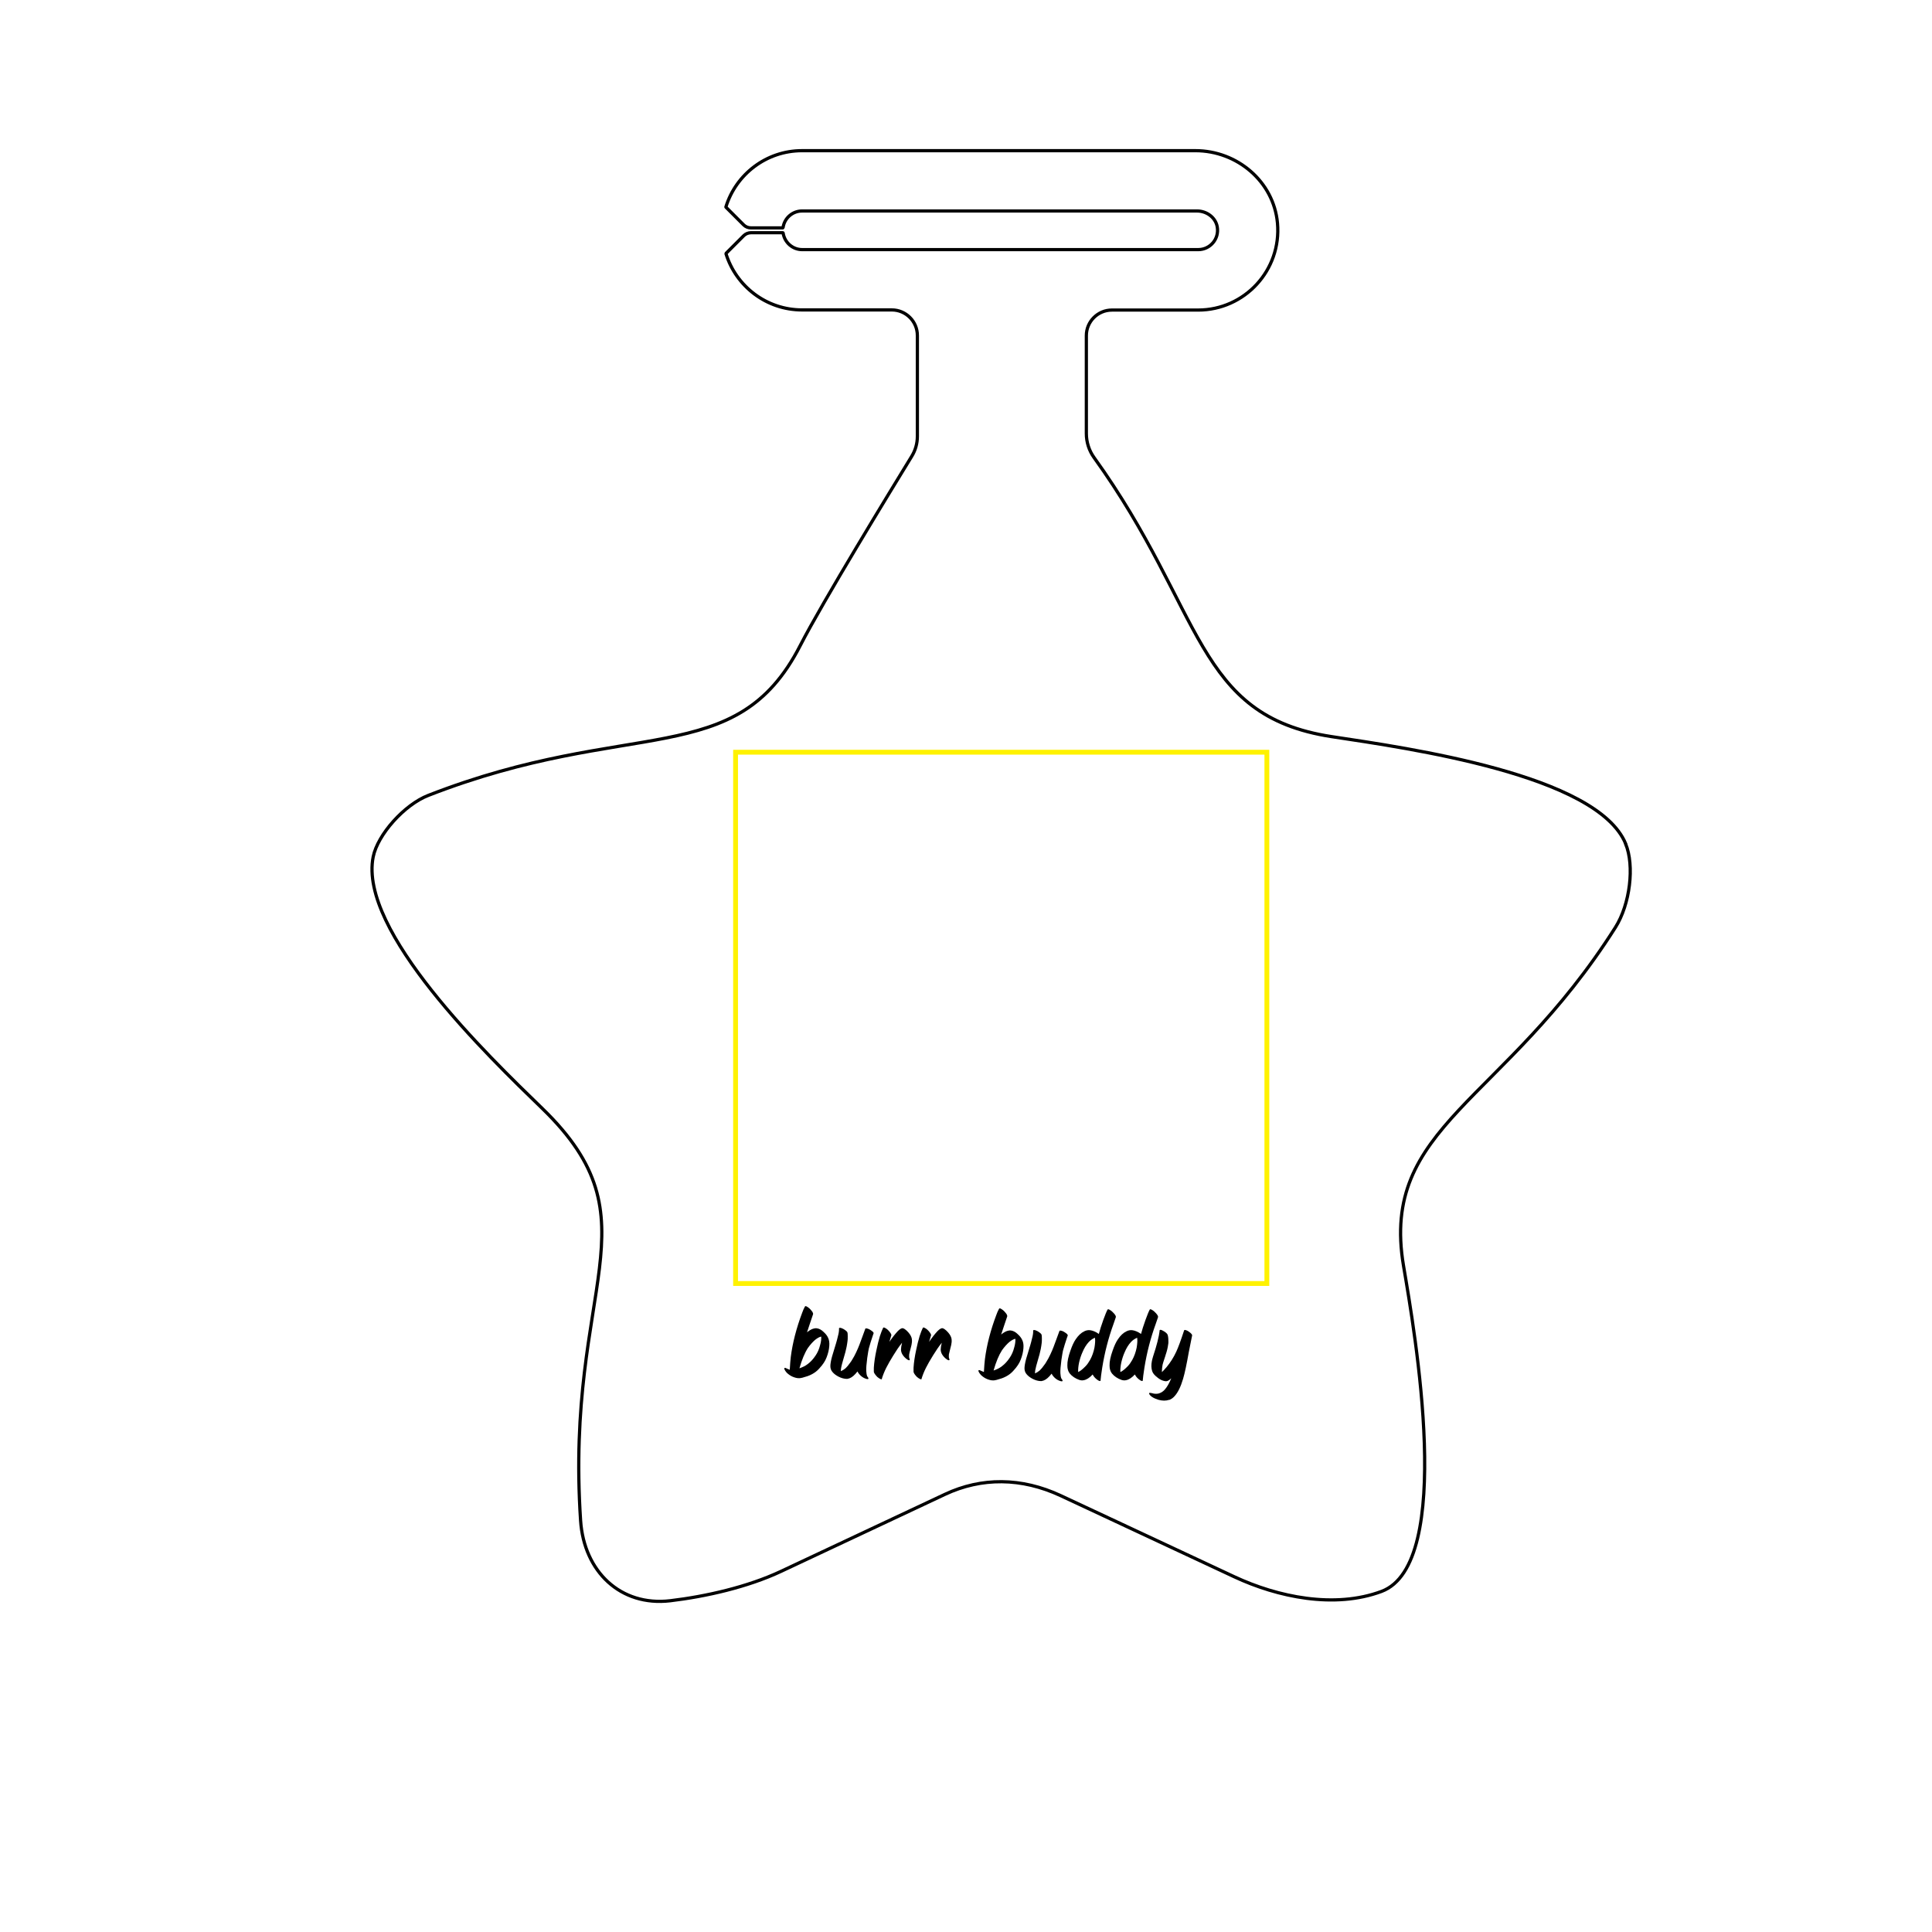
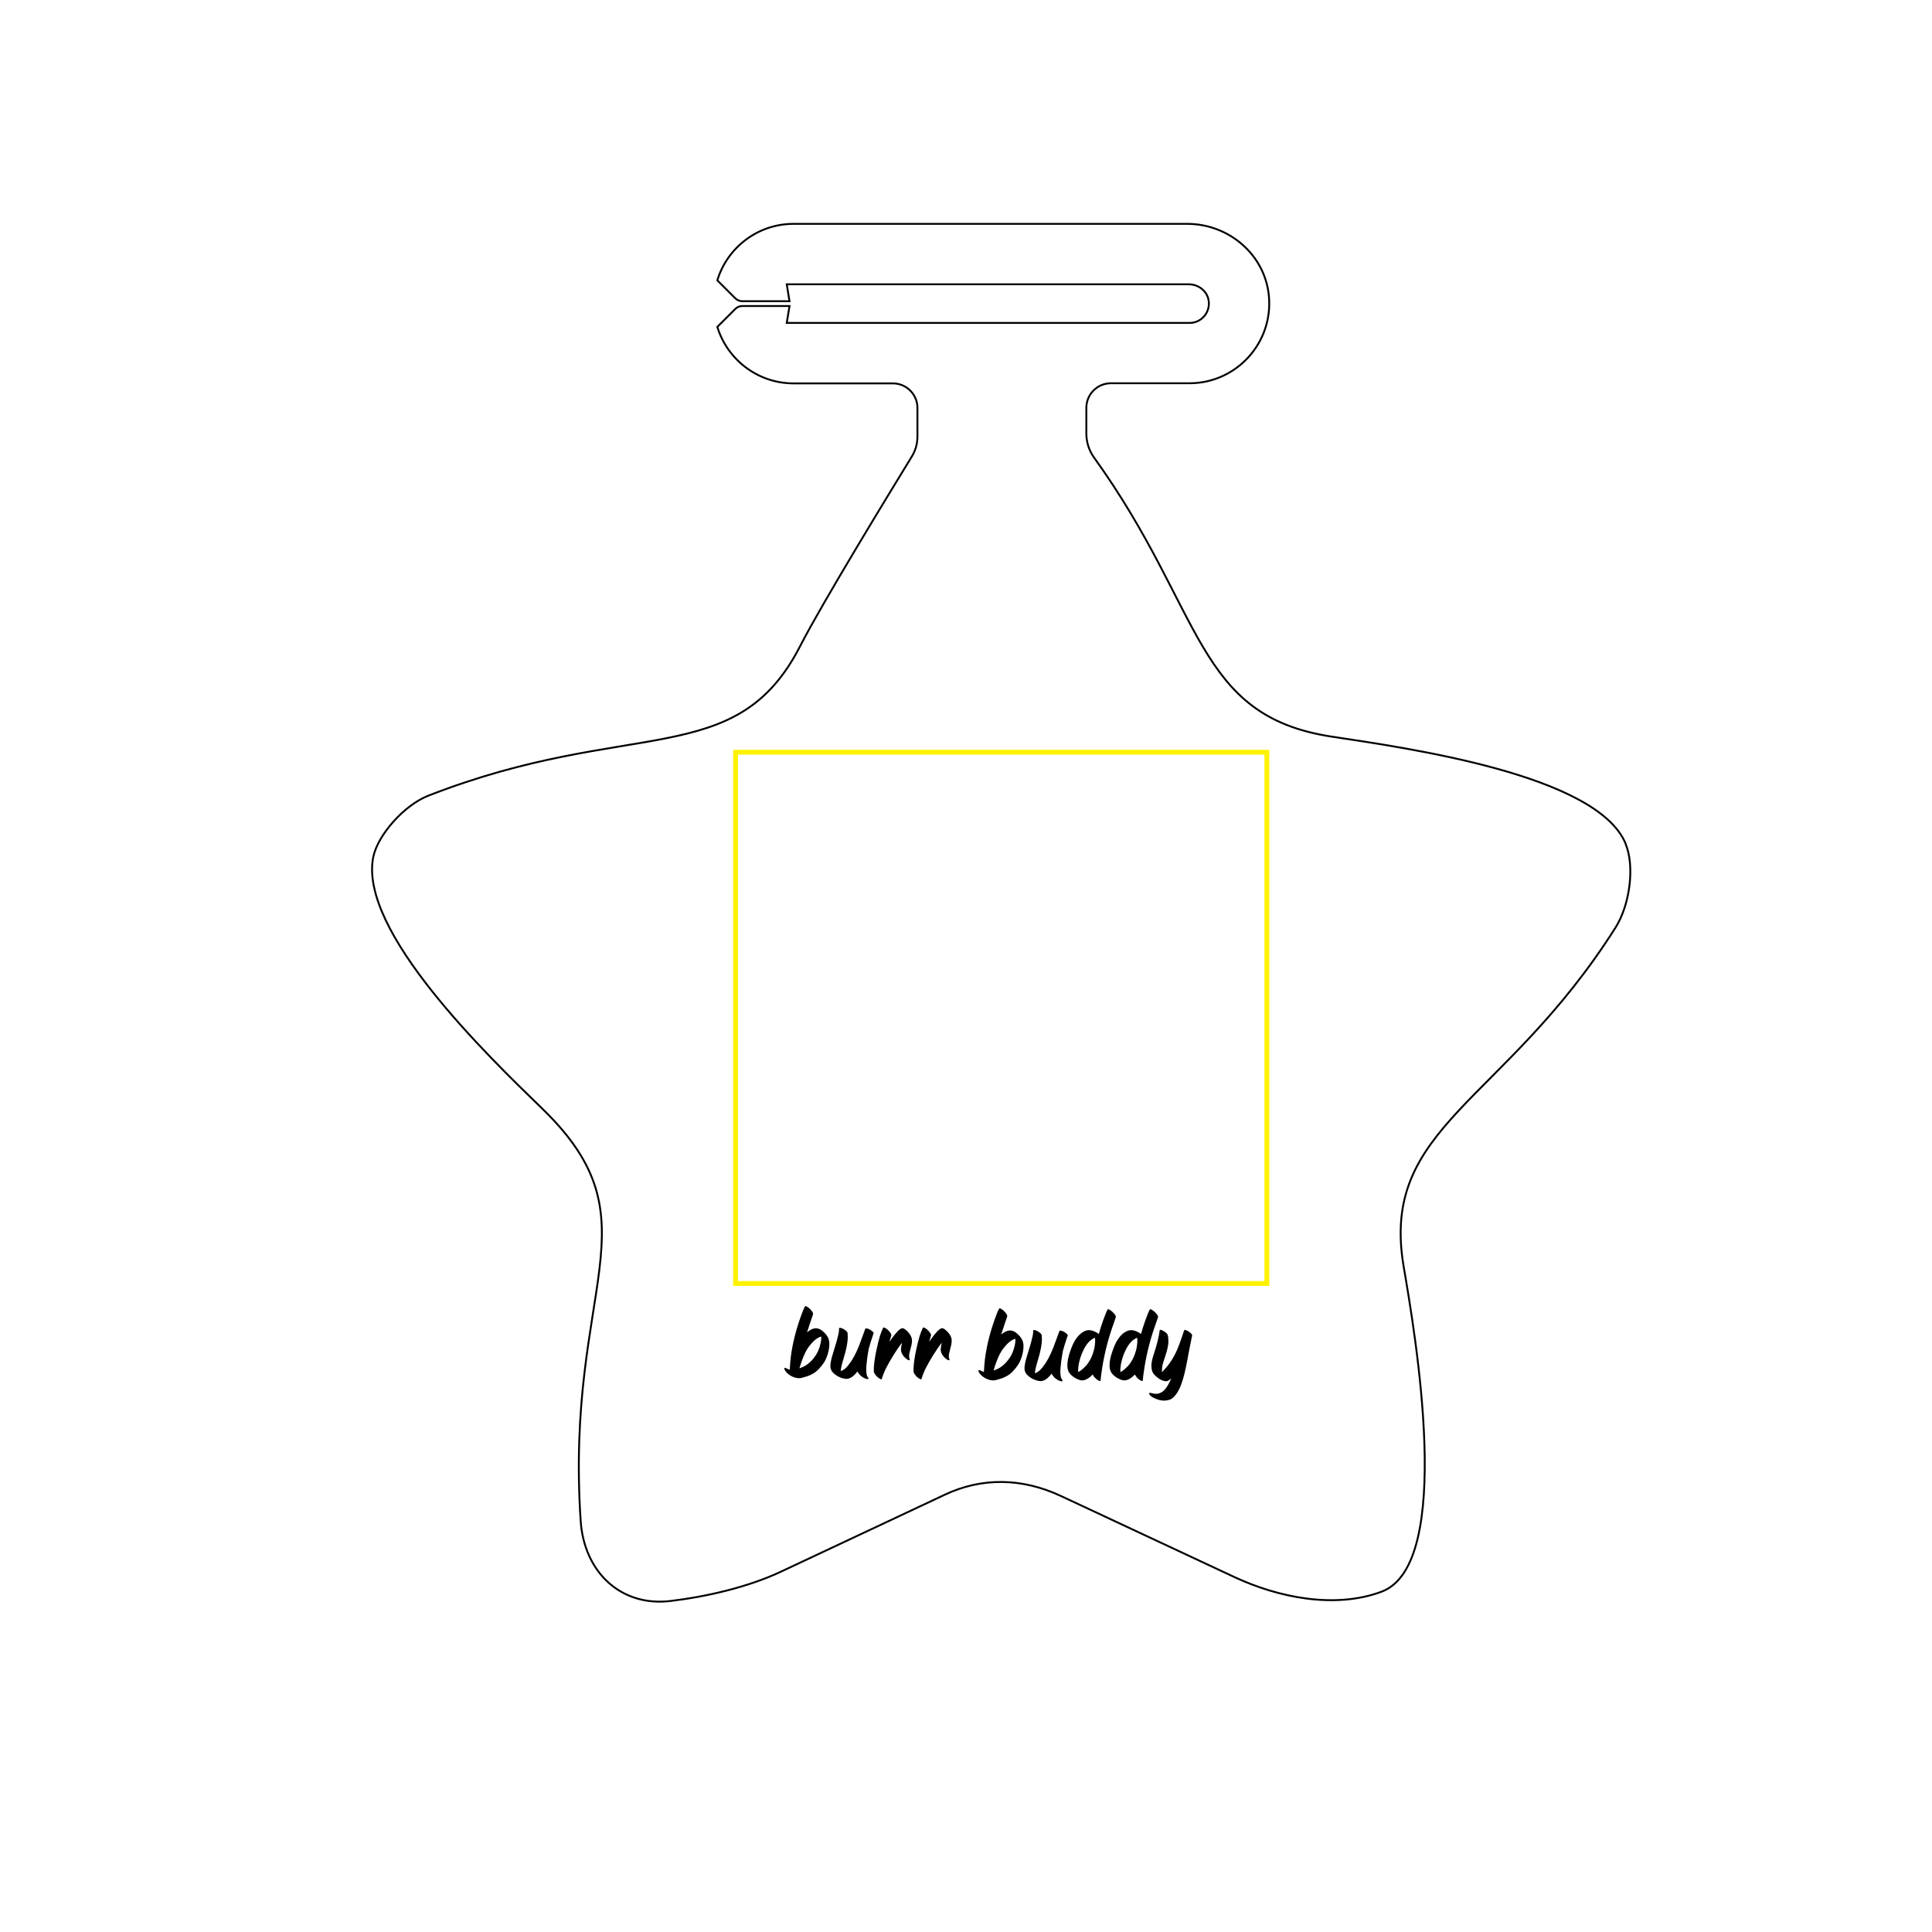
- <svg xmlns="http://www.w3.org/2000/svg" id="Layer_1" data-name="Layer 1" viewBox="0 0 288 288">
+ <svg xmlns="http://www.w3.org/2000/svg" viewBox="0 0 288 288">
  <defs>
    <style>
      .cls-1 {
-         stroke: #000;
-         stroke-width: .48px;
+         stroke: #fff200;
+         stroke-width: .72px;
      }

      .cls-1, .cls-2 {
        fill: none;
        stroke-miterlimit: 10;
      }

      .cls-2 {
-         stroke: #fff200;
-         stroke-width: .72px;
+         stroke: #000;
+         stroke-width: .28px;
      }
    </style>
  </defs>
-   <path class="cls-1" d="M242.33,125.76c-4.28-10.28-32.35-14.21-43.81-15.95-20.45-3.12-18.95-18.71-35.43-41.6-.75-1.04-1.15-2.3-1.15-3.59v-14.59c0-2.1,1.71-3.81,3.81-3.81h12.85c6.91,0,12.46-5.93,11.83-12.97-.56-6.19-6.02-10.79-12.23-10.79h-58.64c-5.33,0-9.85,3.53-11.35,8.38,0,.02,0,.05.02.06l2.62,2.62c.29.29.68.45,1.1.45h4.72s.05-.02.06-.05c.2-1.39,1.39-2.47,2.84-2.47h58.87c1.42,0,2.75.95,3.01,2.35.33,1.82-1.07,3.41-2.83,3.41h-59.04c-1.44,0-2.63-1.08-2.84-2.47,0-.03-.03-.05-.06-.05h-4.72c-.41,0-.81.16-1.1.45l-2.62,2.62s-.02.04-.02.06c1.5,4.85,6.02,8.38,11.35,8.38h13.37c2.1,0,3.81,1.71,3.81,3.81v15.05c0,1.04-.29,2.07-.84,2.96-3.01,4.91-13.3,21.73-16.63,28.23-9.6,18.72-25.23,10.54-55.44,22.32-3.59,1.4-7.55,5.86-8.21,9.16-2.21,11.03,17.08,29.63,25.23,37.53,17.42,16.9,3.33,26.2,5.69,61.43.51,7.58,5.95,12.8,13.36,11.93,5.31-.63,11.55-2.05,16.49-4.37l24.46-11.49c5.45-2.56,11.42-2.53,17.27.2l25.85,12.08c6.5,3.04,14.97,4.8,21.96,2.19,10.96-4.1,4.97-38.58,3.28-48.54-3.53-20.84,14.97-24.21,31.59-50.45,2.17-3.43,2.88-9.18,1.51-12.47Z" />
-   <g>
-     <rect class="cls-2" x="109.65" y="112.13" width="79.2" height="79.2" />
+   <g id="Layer_1" data-name="Layer 1">
    <g>
-       <path d="M119.13,205.44c-.25.02-.56-.05-.94-.2-.33-.14-.63-.34-.91-.61-.16-.18-.28-.35-.35-.52-.03-.08-.02-.14.01-.18.05-.05.16-.03.35.08.17.08.32.14.44.18.04-.76.09-1.39.15-1.91.27-2.11.84-4.32,1.71-6.62.1-.29.23-.59.4-.9.05-.06.11-.08.19-.04.3.14.57.37.82.7.06.06.12.15.16.25.05.1.06.19.04.25-.08.26-.23.7-.44,1.3-.21.6-.36,1.06-.46,1.39.29-.25.58-.42.87-.53.21-.07.41-.1.61-.07.34.05.66.22.97.52.35.31.58.62.71.93.15.32.2.72.16,1.2-.04.53-.17,1.09-.4,1.68-.2.54-.55,1.07-1.05,1.61-.46.54-1.07.94-1.82,1.2-.56.19-.96.29-1.23.3ZM120.43,200.94c-.48.75-.9,1.76-1.26,3.03.51-.17.92-.38,1.23-.63.44-.32.84-.76,1.2-1.31.28-.42.5-.91.64-1.47.15-.5.2-.94.18-1.32-.26.05-.57.22-.91.49-.36.31-.72.71-1.08,1.21Z" />
-       <path d="M129.42,205.38c.07.12.05.19-.07.2-.08,0-.16-.01-.23-.04-.27-.08-.53-.22-.76-.42-.23-.2-.41-.42-.54-.68-.41.54-.8.87-1.16,1.01-.16.05-.29.09-.38.1-.42,0-.86-.11-1.31-.35-.36-.19-.65-.41-.86-.66-.22-.25-.33-.54-.33-.89,0-.3.07-.78.25-1.43.06-.23.16-.54.28-.93.12-.4.23-.76.33-1.09.1-.33.18-.65.25-.95.14-.5.2-.91.18-1.21,0-.08.05-.11.16-.1.13,0,.28.06.46.15.11.05.23.14.38.25.14.11.23.2.25.27.04.1.05.3.05.6s0,.53-.03.68c-.03.27-.08.57-.14.89-.07.32-.13.58-.18.78-.05.2-.14.5-.26.91-.12.41-.2.68-.23.81-.14.52-.2.89-.18,1.12.25-.11.48-.25.7-.44.2-.19.43-.46.68-.82.04-.05.09-.12.16-.22.07-.1.12-.18.14-.23.21-.33.41-.7.61-1.13.2-.42.35-.79.47-1.1.12-.31.27-.72.46-1.24.19-.52.33-.9.42-1.15.02-.04.05-.05.1-.05.15,0,.35.05.59.19.24.14.41.27.51.41.04.07.05.11.04.12,0,0-.01.05-.04.12-.03.07-.05.12-.05.14-.26.76-.47,1.44-.63,2.03-.05.21-.12.67-.23,1.38-.12.91-.17,1.56-.15,1.95.02.34.06.6.14.79.03.05.08.13.15.22Z" />
-       <path d="M131.48,205.55c-.03.06-.09.08-.19.04-.14-.05-.3-.16-.49-.31-.26-.26-.43-.49-.51-.68-.02-.04-.03-.1-.03-.19s0-.2,0-.32c0-.12,0-.19,0-.2.05-.79.18-1.69.4-2.69.15-.72.31-1.39.5-2.01.18-.56.35-.98.49-1.26.04-.05.11-.06.22-.01.29.13.55.35.79.67.18.24.25.4.2.5,0,.03-.06.18-.14.46-.09.28-.13.44-.14.48.45-.67.88-1.21,1.27-1.62.34-.34.6-.47.78-.4.16.05.34.17.52.34.38.36.62.71.72,1.02.06.16.09.4.07.7-.02.23-.08.55-.2.96s-.18.7-.21.87c-.02.26-.01.44.01.53.07.14.1.23.08.27-.04.11-.16.1-.37-.04-.3-.2-.54-.45-.72-.74-.15-.25-.22-.5-.22-.76,0-.23.05-.56.16-1-.46.57-.89,1.21-1.31,1.9-.43.69-.78,1.31-1.05,1.84-.27.54-.49,1.08-.66,1.64Z" />
-       <path d="M137.39,205.55c-.03.06-.09.08-.19.04-.14-.05-.3-.16-.49-.31-.26-.26-.43-.49-.5-.68-.02-.04-.03-.1-.03-.19s0-.2,0-.32c0-.12,0-.19,0-.2.05-.79.18-1.69.4-2.69.15-.72.31-1.39.5-2.01.18-.56.35-.98.49-1.26.04-.05.11-.06.22-.01.29.13.55.35.79.67.18.24.25.4.2.5,0,.03-.06.18-.14.46-.09.28-.13.44-.14.48.45-.67.88-1.21,1.27-1.62.34-.34.6-.47.78-.4.16.05.34.17.52.34.38.36.62.71.72,1.02.06.16.09.4.07.7-.02.23-.08.55-.2.96-.11.41-.18.7-.21.87-.02.26-.01.44.01.53.07.14.1.23.08.27-.04.11-.16.1-.37-.04-.3-.2-.54-.45-.72-.74-.15-.25-.22-.5-.22-.76,0-.23.05-.56.16-1-.45.57-.89,1.21-1.31,1.9-.43.69-.78,1.31-1.05,1.84-.27.54-.49,1.08-.66,1.64Z" />
+       <rect class="cls-1" x="109.65" y="112.13" width="79.2" height="79.2" />
      <g>
-         <path d="M148.07,205.77c-.25.02-.56-.05-.94-.2-.33-.14-.63-.34-.91-.61-.16-.18-.28-.35-.35-.52-.03-.08-.02-.14.01-.18.05-.05.16-.03.35.08.17.08.32.14.44.18.04-.76.09-1.39.15-1.91.27-2.11.84-4.32,1.71-6.62.1-.29.23-.59.4-.9.05-.06.11-.08.19-.04.3.14.57.37.82.7.06.06.12.15.16.25.05.1.06.19.04.25-.08.26-.23.7-.44,1.3-.21.6-.36,1.06-.46,1.39.29-.25.58-.42.87-.53.21-.07.41-.1.61-.07.34.05.66.22.97.52.35.31.58.62.71.93.15.32.2.72.16,1.2-.04.53-.17,1.09-.4,1.68-.2.54-.55,1.07-1.05,1.61-.46.54-1.07.94-1.82,1.2-.56.19-.96.29-1.23.3ZM149.37,201.27c-.48.75-.9,1.76-1.26,3.03.51-.17.92-.38,1.23-.63.44-.32.84-.76,1.2-1.31.28-.42.5-.91.64-1.47.15-.5.2-.94.18-1.32-.26.05-.57.22-.91.49-.36.31-.72.71-1.08,1.21Z" />
-         <path d="M158.36,205.71c.07.12.05.19-.07.2-.08,0-.16-.01-.23-.04-.27-.08-.53-.22-.76-.42-.23-.2-.41-.42-.54-.68-.41.54-.8.87-1.16,1.01-.16.05-.29.09-.38.1-.42,0-.86-.11-1.31-.35-.36-.19-.65-.41-.86-.66-.22-.25-.33-.54-.33-.89,0-.3.07-.78.25-1.43.06-.23.16-.54.28-.93.12-.4.23-.76.33-1.09.1-.33.18-.65.25-.95.14-.5.2-.91.18-1.21,0-.08.05-.11.16-.1.13,0,.28.06.46.15.11.05.23.14.38.25.14.11.23.2.25.27.04.1.05.3.05.6s0,.53-.03.68c-.03.27-.08.57-.14.89-.07.32-.13.58-.18.78-.05.2-.14.5-.26.91-.12.41-.2.68-.23.81-.14.52-.2.89-.18,1.12.25-.11.48-.25.7-.44.2-.19.43-.46.68-.82.04-.05.09-.12.16-.22.07-.1.12-.18.14-.23.21-.33.41-.7.61-1.13.2-.42.35-.79.47-1.1.12-.31.27-.72.46-1.24.19-.52.33-.9.42-1.15.02-.04.05-.05.1-.05.15,0,.35.05.59.19.24.14.41.27.51.41.04.07.05.11.04.12,0,0-.01.05-.04.12-.03.07-.05.12-.05.14-.26.76-.47,1.44-.63,2.03-.05.21-.12.67-.23,1.38-.12.91-.17,1.56-.15,1.95.02.34.06.6.14.79.03.05.08.13.15.22Z" />
-         <path d="M164.08,205.77c-.03.06-.06.1-.11.1-.12-.02-.23-.06-.33-.14-.31-.21-.55-.46-.71-.75,0,0-.02-.03-.03-.05,0-.04-.02-.05-.03-.03-.45.49-.89.77-1.34.85-.21.04-.42.02-.64-.05-.59-.21-1.06-.52-1.41-.94-.25-.31-.37-.7-.37-1.19-.02-.6.14-1.35.46-2.24.25-.73.51-1.29.79-1.69.38-.57.81-.97,1.28-1.19.28-.14.56-.19.85-.16.41.05.85.23,1.31.56.15-.58.38-1.28.67-2.1.27-.75.48-1.26.63-1.53.05-.08.15-.07.33.04.22.12.42.29.6.5.25.27.35.48.3.61-.07.23-.19.57-.35,1.02-.76,2.09-1.31,4.24-1.67,6.46-.15.96-.23,1.61-.25,1.92ZM160.86,203.1c-.12.56-.16,1.03-.14,1.43.3-.13.68-.43,1.13-.9.22-.23.43-.53.64-.9.31-.56.53-1.18.66-1.84.1-.6.13-1.07.08-1.42,0-.05,0-.06-.01-.05-.3.11-.6.31-.9.61-.39.42-.71.94-.97,1.57-.21.47-.37.97-.49,1.5Z" />
-         <path d="M170.37,205.77c-.03.06-.06.1-.11.1-.12-.02-.23-.06-.33-.14-.31-.21-.55-.46-.71-.75,0,0-.02-.03-.03-.05,0-.04-.02-.05-.03-.03-.45.49-.89.77-1.34.85-.21.04-.42.02-.64-.05-.59-.21-1.06-.52-1.41-.94-.25-.31-.37-.7-.37-1.19-.02-.6.14-1.35.46-2.24.25-.73.51-1.29.79-1.69.38-.57.81-.97,1.28-1.19.28-.14.56-.19.85-.16.41.05.85.23,1.31.56.15-.58.38-1.28.67-2.1.27-.75.48-1.26.63-1.53.05-.08.15-.07.33.04.22.12.42.29.6.5.25.27.35.48.3.61-.07.23-.19.57-.35,1.02-.76,2.09-1.31,4.24-1.67,6.46-.15.96-.23,1.61-.25,1.92ZM167.15,203.1c-.12.56-.16,1.03-.14,1.43.3-.13.68-.43,1.13-.9.22-.23.43-.53.64-.9.31-.56.53-1.18.66-1.84.1-.6.13-1.07.08-1.42,0-.05,0-.06-.01-.05-.3.11-.6.31-.9.61-.39.42-.71.94-.97,1.57-.21.47-.37.97-.49,1.5Z" />
-         <path d="M174.28,208.67c-.47.16-1.01.16-1.6-.01-.39-.12-.71-.26-.94-.42-.24-.16-.39-.33-.45-.5,0,0,.02-.05.05-.11.08,0,.2,0,.35.04.15.04.25.06.29.07.3.05.56.04.79-.03.35-.11.65-.31.9-.61.32-.37.63-.92.93-1.64-.19.19-.38.32-.57.4-.16.05-.32.05-.46.01-.36-.08-.72-.26-1.06-.55-.42-.32-.67-.63-.76-.94-.14-.44-.15-.93-.04-1.49.05-.29.24-.92.56-1.9.2-.66.36-1.3.48-1.91.05-.27.09-.48.1-.61,0-.11,0-.17.03-.19.06-.08.21-.06.44.07.3.15.52.31.67.5.09.13.15.38.17.75.02.37.02.64-.02.79-.06.5-.19,1.03-.38,1.58,0,.05-.08.25-.2.63-.13.37-.21.66-.26.86-.06.33-.1.69-.1,1.08.15-.13.38-.38.7-.75.55-.66,1.04-1.42,1.45-2.31.29-.62.68-1.68,1.17-3.18,0,0,.01-.02.04-.03.03-.01.05-.02.05-.02.24.02.5.15.81.41.2.17.3.31.29.41-.02.09-.1.5-.25,1.24-.15.73-.23,1.15-.25,1.26-.32,1.81-.6,3.13-.85,3.97-.35,1.19-.78,2.07-1.3,2.62-.22.24-.47.41-.75.52Z" />
+         <path d="M119.13,205.44c-.25.02-.56-.05-.94-.2-.33-.14-.63-.34-.91-.61-.16-.18-.28-.35-.35-.52-.03-.08-.02-.14.01-.18.05-.05.16-.03.35.08.17.08.32.14.44.18.04-.76.09-1.39.15-1.91.27-2.11.84-4.32,1.71-6.62.1-.29.23-.59.4-.9.05-.06.11-.08.19-.04.3.14.57.37.82.7.06.06.12.15.16.25.05.1.06.19.04.25-.08.26-.23.7-.44,1.3-.21.6-.36,1.06-.46,1.39.29-.25.58-.42.87-.53.21-.07.41-.1.61-.07.34.05.66.22.97.52.35.31.58.62.71.93.15.32.2.72.16,1.2-.04.53-.17,1.09-.4,1.68-.2.54-.55,1.07-1.05,1.61-.46.54-1.07.94-1.82,1.2-.56.19-.96.29-1.23.3ZM120.43,200.94c-.48.75-.9,1.76-1.26,3.03.51-.17.92-.38,1.23-.63.44-.32.84-.76,1.2-1.31.28-.42.5-.91.64-1.47.15-.5.2-.94.18-1.32-.26.05-.57.22-.91.49-.36.31-.72.71-1.08,1.21Z" />
+         <path d="M129.42,205.38c.07.12.05.19-.07.2-.08,0-.16-.01-.23-.04-.27-.08-.53-.22-.76-.42-.23-.2-.41-.42-.54-.68-.41.54-.8.87-1.16,1.01-.16.05-.29.09-.38.1-.42,0-.86-.11-1.31-.35-.36-.19-.65-.41-.86-.66-.22-.25-.33-.54-.33-.89,0-.3.07-.78.25-1.43.06-.23.16-.54.28-.93.12-.4.23-.76.33-1.09.1-.33.18-.65.25-.95.14-.5.2-.91.18-1.21,0-.08.05-.11.16-.1.13,0,.28.06.46.15.11.05.23.14.38.25.14.11.23.2.25.27.04.1.05.3.05.6s0,.53-.03.68c-.03.27-.08.57-.14.89-.07.32-.13.58-.18.78-.05.2-.14.5-.26.91-.12.41-.2.68-.23.81-.14.52-.2.89-.18,1.12.25-.11.48-.25.7-.44.2-.19.43-.46.68-.82.04-.05.09-.12.16-.22.07-.1.12-.18.14-.23.21-.33.41-.7.61-1.13.2-.42.35-.79.47-1.1.12-.31.27-.72.46-1.24.19-.52.33-.9.42-1.15.02-.04.05-.05.1-.05.15,0,.35.05.59.19.24.14.41.27.51.41.04.07.05.11.04.12,0,0-.01.05-.04.12-.03.07-.05.12-.05.14-.26.76-.47,1.44-.63,2.03-.05.21-.12.67-.23,1.38-.12.91-.17,1.56-.15,1.95.02.34.06.6.14.79.03.05.08.13.15.22Z" />
+         <path d="M131.48,205.55c-.03.06-.09.08-.19.04-.14-.05-.3-.16-.49-.31-.26-.26-.43-.49-.51-.68-.02-.04-.03-.1-.03-.19s0-.2,0-.32c0-.12,0-.19,0-.2.05-.79.18-1.69.4-2.69.15-.72.31-1.39.5-2.01.18-.56.35-.98.49-1.26.04-.05.11-.06.22-.01.29.13.55.35.79.67.18.24.25.4.2.5,0,.03-.06.18-.14.46-.09.28-.13.44-.14.48.45-.67.88-1.21,1.27-1.62.34-.34.6-.47.78-.4.16.05.34.17.52.34.38.36.62.71.72,1.02.06.16.09.4.07.7-.02.23-.08.55-.2.96s-.18.7-.21.87c-.02.26-.01.44.01.53.07.14.1.23.08.27-.04.11-.16.1-.37-.04-.3-.2-.54-.45-.72-.74-.15-.25-.22-.5-.22-.76,0-.23.05-.56.16-1-.46.57-.89,1.21-1.31,1.9-.43.69-.78,1.31-1.05,1.84-.27.54-.49,1.08-.66,1.64Z" />
+         <path d="M137.39,205.55c-.03.06-.09.08-.19.04-.14-.05-.3-.16-.49-.31-.26-.26-.43-.49-.5-.68-.02-.04-.03-.1-.03-.19s0-.2,0-.32c0-.12,0-.19,0-.2.05-.79.18-1.69.4-2.69.15-.72.31-1.39.5-2.01.18-.56.35-.98.49-1.26.04-.05.11-.06.22-.01.29.13.55.35.79.67.18.24.25.4.2.5,0,.03-.06.18-.14.46-.09.28-.13.44-.14.48.45-.67.88-1.21,1.27-1.62.34-.34.6-.47.78-.4.16.05.34.17.52.34.38.36.62.71.72,1.02.06.16.09.4.07.7-.02.23-.08.55-.2.96-.11.41-.18.7-.21.87-.02.26-.01.44.01.53.07.14.1.23.08.27-.04.11-.16.1-.37-.04-.3-.2-.54-.45-.72-.74-.15-.25-.22-.5-.22-.76,0-.23.05-.56.16-1-.45.57-.89,1.21-1.31,1.9-.43.69-.78,1.31-1.05,1.84-.27.54-.49,1.08-.66,1.64Z" />
+         <g>
+           <path d="M148.07,205.77c-.25.02-.56-.05-.94-.2-.33-.14-.63-.34-.91-.61-.16-.18-.28-.35-.35-.52-.03-.08-.02-.14.01-.18.05-.05.16-.03.35.08.17.08.32.14.44.18.04-.76.09-1.39.15-1.91.27-2.11.84-4.32,1.71-6.62.1-.29.23-.59.4-.9.05-.06.11-.08.19-.04.3.14.57.37.82.7.06.06.12.15.16.25.05.1.06.19.04.25-.08.26-.23.7-.44,1.3-.21.6-.36,1.06-.46,1.39.29-.25.58-.42.87-.53.21-.07.41-.1.61-.07.34.05.66.22.97.52.35.31.58.62.71.93.15.32.2.72.16,1.2-.04.53-.17,1.09-.4,1.68-.2.54-.55,1.07-1.05,1.61-.46.54-1.07.94-1.82,1.2-.56.19-.96.29-1.23.3ZM149.37,201.27c-.48.75-.9,1.76-1.26,3.03.51-.17.92-.38,1.23-.63.44-.32.84-.76,1.2-1.31.28-.42.5-.91.64-1.47.15-.5.2-.94.18-1.32-.26.05-.57.22-.91.49-.36.31-.72.71-1.08,1.21Z" />
+           <path d="M158.36,205.71c.07.12.05.19-.07.2-.08,0-.16-.01-.23-.04-.27-.08-.53-.22-.76-.42-.23-.2-.41-.42-.54-.68-.41.54-.8.87-1.16,1.01-.16.05-.29.09-.38.1-.42,0-.86-.11-1.31-.35-.36-.19-.65-.41-.86-.66-.22-.25-.33-.54-.33-.89,0-.3.07-.78.25-1.43.06-.23.16-.54.28-.93.12-.4.23-.76.33-1.09.1-.33.18-.65.25-.95.14-.5.2-.91.18-1.21,0-.08.05-.11.16-.1.13,0,.28.06.46.15.11.05.23.14.38.25.14.11.23.2.25.27.04.1.05.3.05.6s0,.53-.03.68c-.03.27-.08.57-.14.89-.07.32-.13.58-.18.78-.05.2-.14.5-.26.91-.12.41-.2.68-.23.81-.14.52-.2.89-.18,1.12.25-.11.48-.25.7-.44.2-.19.43-.46.68-.82.04-.05.09-.12.16-.22.07-.1.12-.18.14-.23.21-.33.41-.7.61-1.13.2-.42.35-.79.47-1.1.12-.31.27-.72.46-1.24.19-.52.33-.9.42-1.15.02-.04.05-.05.1-.05.15,0,.35.05.59.19.24.14.41.27.51.41.04.07.05.11.04.12,0,0-.01.05-.04.12-.03.07-.05.12-.05.14-.26.76-.47,1.44-.63,2.03-.05.21-.12.67-.23,1.38-.12.91-.17,1.56-.15,1.95.02.34.06.6.14.79.03.05.08.13.15.22Z" />
+           <path d="M164.08,205.77c-.03.06-.06.1-.11.1-.12-.02-.23-.06-.33-.14-.31-.21-.55-.46-.71-.75,0,0-.02-.03-.03-.05,0-.04-.02-.05-.03-.03-.45.49-.89.77-1.34.85-.21.04-.42.02-.64-.05-.59-.21-1.06-.52-1.41-.94-.25-.31-.37-.7-.37-1.19-.02-.6.14-1.35.46-2.24.25-.73.51-1.29.79-1.69.38-.57.81-.97,1.28-1.19.28-.14.56-.19.85-.16.41.05.85.23,1.31.56.15-.58.38-1.28.67-2.1.27-.75.48-1.26.63-1.53.05-.08.15-.07.33.04.22.12.42.29.6.5.25.27.35.48.3.61-.07.23-.19.57-.35,1.02-.76,2.09-1.31,4.24-1.67,6.46-.15.96-.23,1.61-.25,1.92ZM160.86,203.1c-.12.56-.16,1.03-.14,1.43.3-.13.68-.43,1.13-.9.22-.23.43-.53.64-.9.31-.56.53-1.18.66-1.84.1-.6.13-1.07.08-1.42,0-.05,0-.06-.01-.05-.3.11-.6.31-.9.61-.39.42-.71.94-.97,1.57-.21.47-.37.97-.49,1.5Z" />
+           <path d="M170.37,205.77c-.03.06-.06.1-.11.1-.12-.02-.23-.06-.33-.14-.31-.21-.55-.46-.71-.75,0,0-.02-.03-.03-.05,0-.04-.02-.05-.03-.03-.45.49-.89.77-1.34.85-.21.04-.42.02-.64-.05-.59-.21-1.06-.52-1.41-.94-.25-.31-.37-.7-.37-1.19-.02-.6.14-1.35.46-2.24.25-.73.51-1.29.79-1.69.38-.57.81-.97,1.28-1.19.28-.14.56-.19.85-.16.41.05.85.23,1.31.56.15-.58.38-1.28.67-2.1.27-.75.48-1.26.63-1.53.05-.08.15-.07.33.04.22.12.42.29.6.5.25.27.35.48.3.61-.07.23-.19.57-.35,1.02-.76,2.09-1.31,4.24-1.67,6.46-.15.96-.23,1.61-.25,1.92ZM167.15,203.1c-.12.56-.16,1.03-.14,1.43.3-.13.68-.43,1.13-.9.22-.23.43-.53.64-.9.31-.56.53-1.18.66-1.84.1-.6.13-1.07.08-1.42,0-.05,0-.06-.01-.05-.3.11-.6.31-.9.61-.39.42-.71.94-.97,1.57-.21.47-.37.97-.49,1.5Z" />
+           <path d="M174.28,208.67c-.47.16-1.01.16-1.6-.01-.39-.12-.71-.26-.94-.42-.24-.16-.39-.33-.45-.5,0,0,.02-.05.05-.11.08,0,.2,0,.35.04.15.04.25.06.29.07.3.05.56.04.79-.03.35-.11.65-.31.9-.61.32-.37.63-.92.93-1.64-.19.19-.38.32-.57.4-.16.05-.32.05-.46.01-.36-.08-.72-.26-1.06-.55-.42-.32-.67-.63-.76-.94-.14-.44-.15-.93-.04-1.49.05-.29.24-.92.56-1.9.2-.66.36-1.3.48-1.91.05-.27.09-.48.1-.61,0-.11,0-.17.03-.19.06-.08.21-.06.44.07.3.15.52.31.67.5.09.13.15.38.17.75.02.37.02.64-.02.79-.06.5-.19,1.03-.38,1.58,0,.05-.08.25-.2.63-.13.37-.21.66-.26.86-.06.33-.1.69-.1,1.08.15-.13.38-.38.7-.75.55-.66,1.04-1.42,1.45-2.31.29-.62.68-1.68,1.17-3.18,0,0,.01-.02.04-.03.03-.01.05-.02.05-.02.24.02.5.15.81.41.2.17.3.31.29.41-.02.09-.1.5-.25,1.24-.15.73-.23,1.15-.25,1.26-.32,1.81-.6,3.13-.85,3.97-.35,1.19-.78,2.07-1.3,2.62-.22.24-.47.41-.75.52Z" />
+         </g>
      </g>
    </g>
  </g>
+   <g id="Dimensions">
+     <path class="cls-2" d="M242.33,125.76c-4.28-10.28-32.35-14.21-43.81-15.95-20.45-3.12-18.95-18.71-35.43-41.6-.75-1.04-1.15-2.3-1.15-3.59v-3.83c0-2.02,1.64-3.66,3.66-3.66h11.72c6.93,0,12.49-5.96,11.83-13.02-.58-6.16-5.99-10.74-12.17-10.74h-58.69c-5.35,0-9.88,3.55-11.36,8.42l2.67,2.67c.28.28.66.44,1.05.44h7.04l-.41-2.52h59.92c1.39,0,2.68.93,2.95,2.3.36,1.84-1.05,3.46-2.82,3.46h-60.05l.41-2.52h-7.04c-.39,0-.77.16-1.05.44l-2.67,2.67c1.49,4.87,6.02,8.42,11.36,8.42h14.81c2.02,0,3.66,1.64,3.66,3.66v4.29c0,1.04-.29,2.07-.84,2.96-3.01,4.91-13.3,21.73-16.63,28.23-9.6,18.72-25.23,10.54-55.44,22.32-3.59,1.4-7.55,5.86-8.21,9.16-2.21,11.03,17.08,29.63,25.23,37.53,17.42,16.9,3.33,26.2,5.69,61.43.51,7.58,5.95,12.8,13.36,11.93,5.31-.63,11.55-2.05,16.49-4.37l24.46-11.49c5.45-2.56,11.42-2.53,17.27.2l25.85,12.08c6.5,3.04,14.97,4.8,21.96,2.19,10.96-4.1,4.97-38.58,3.28-48.54-3.53-20.84,14.97-24.21,31.59-50.45,2.17-3.43,2.88-9.18,1.51-12.47Z" />
+   </g>
</svg>
